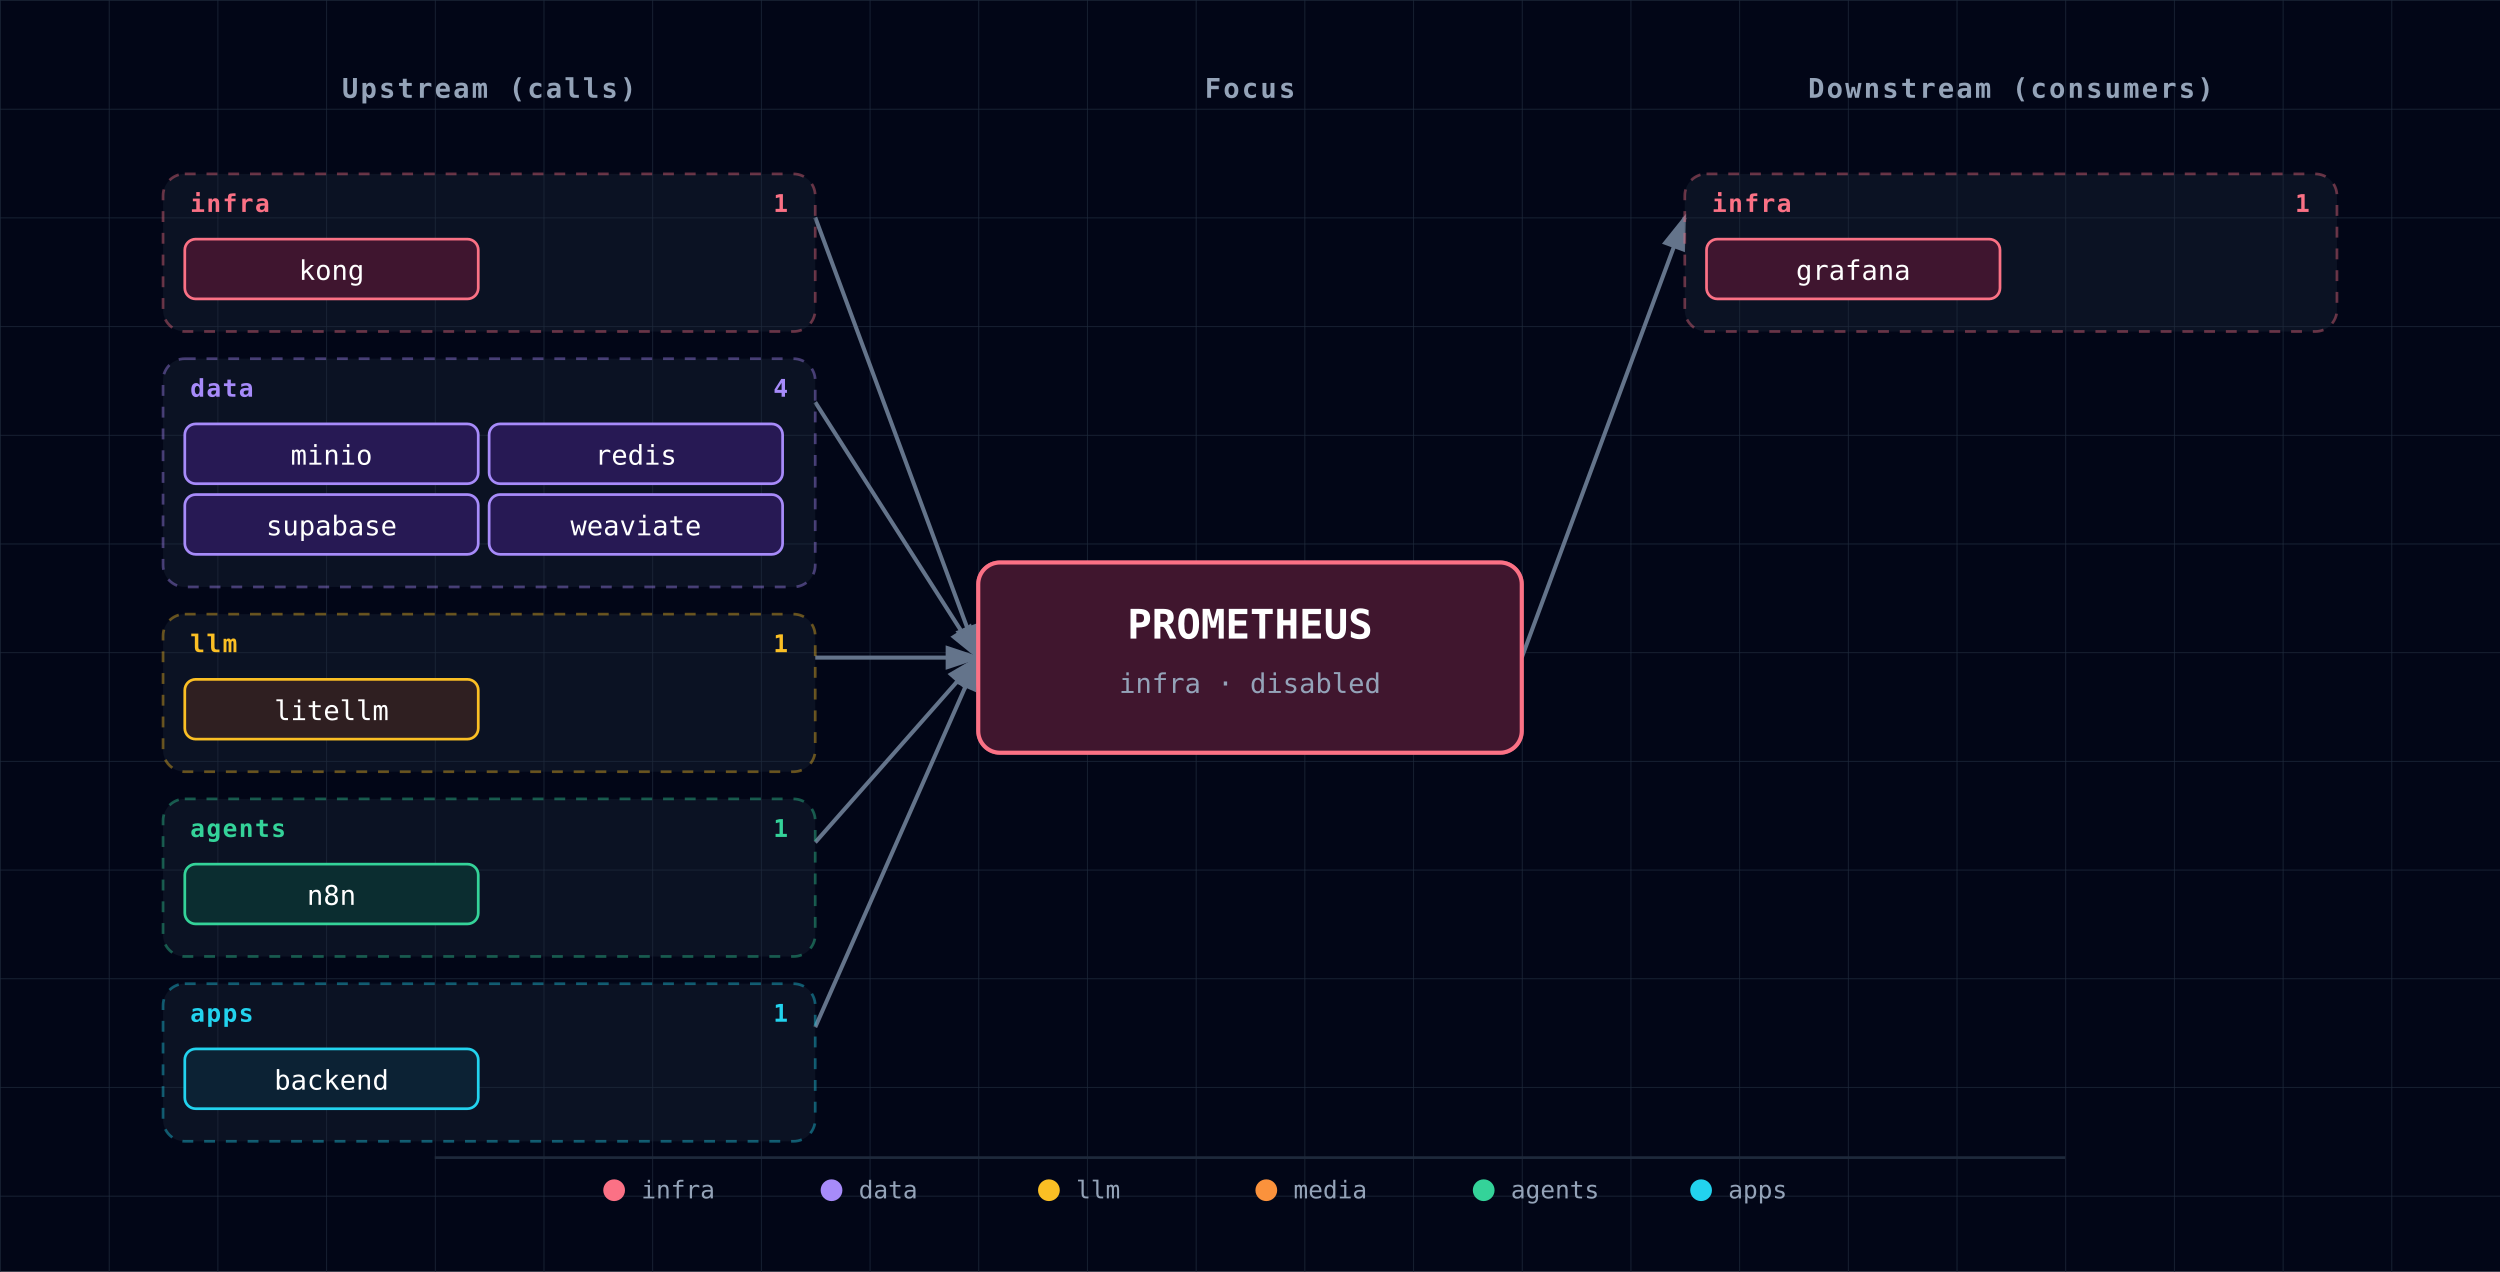
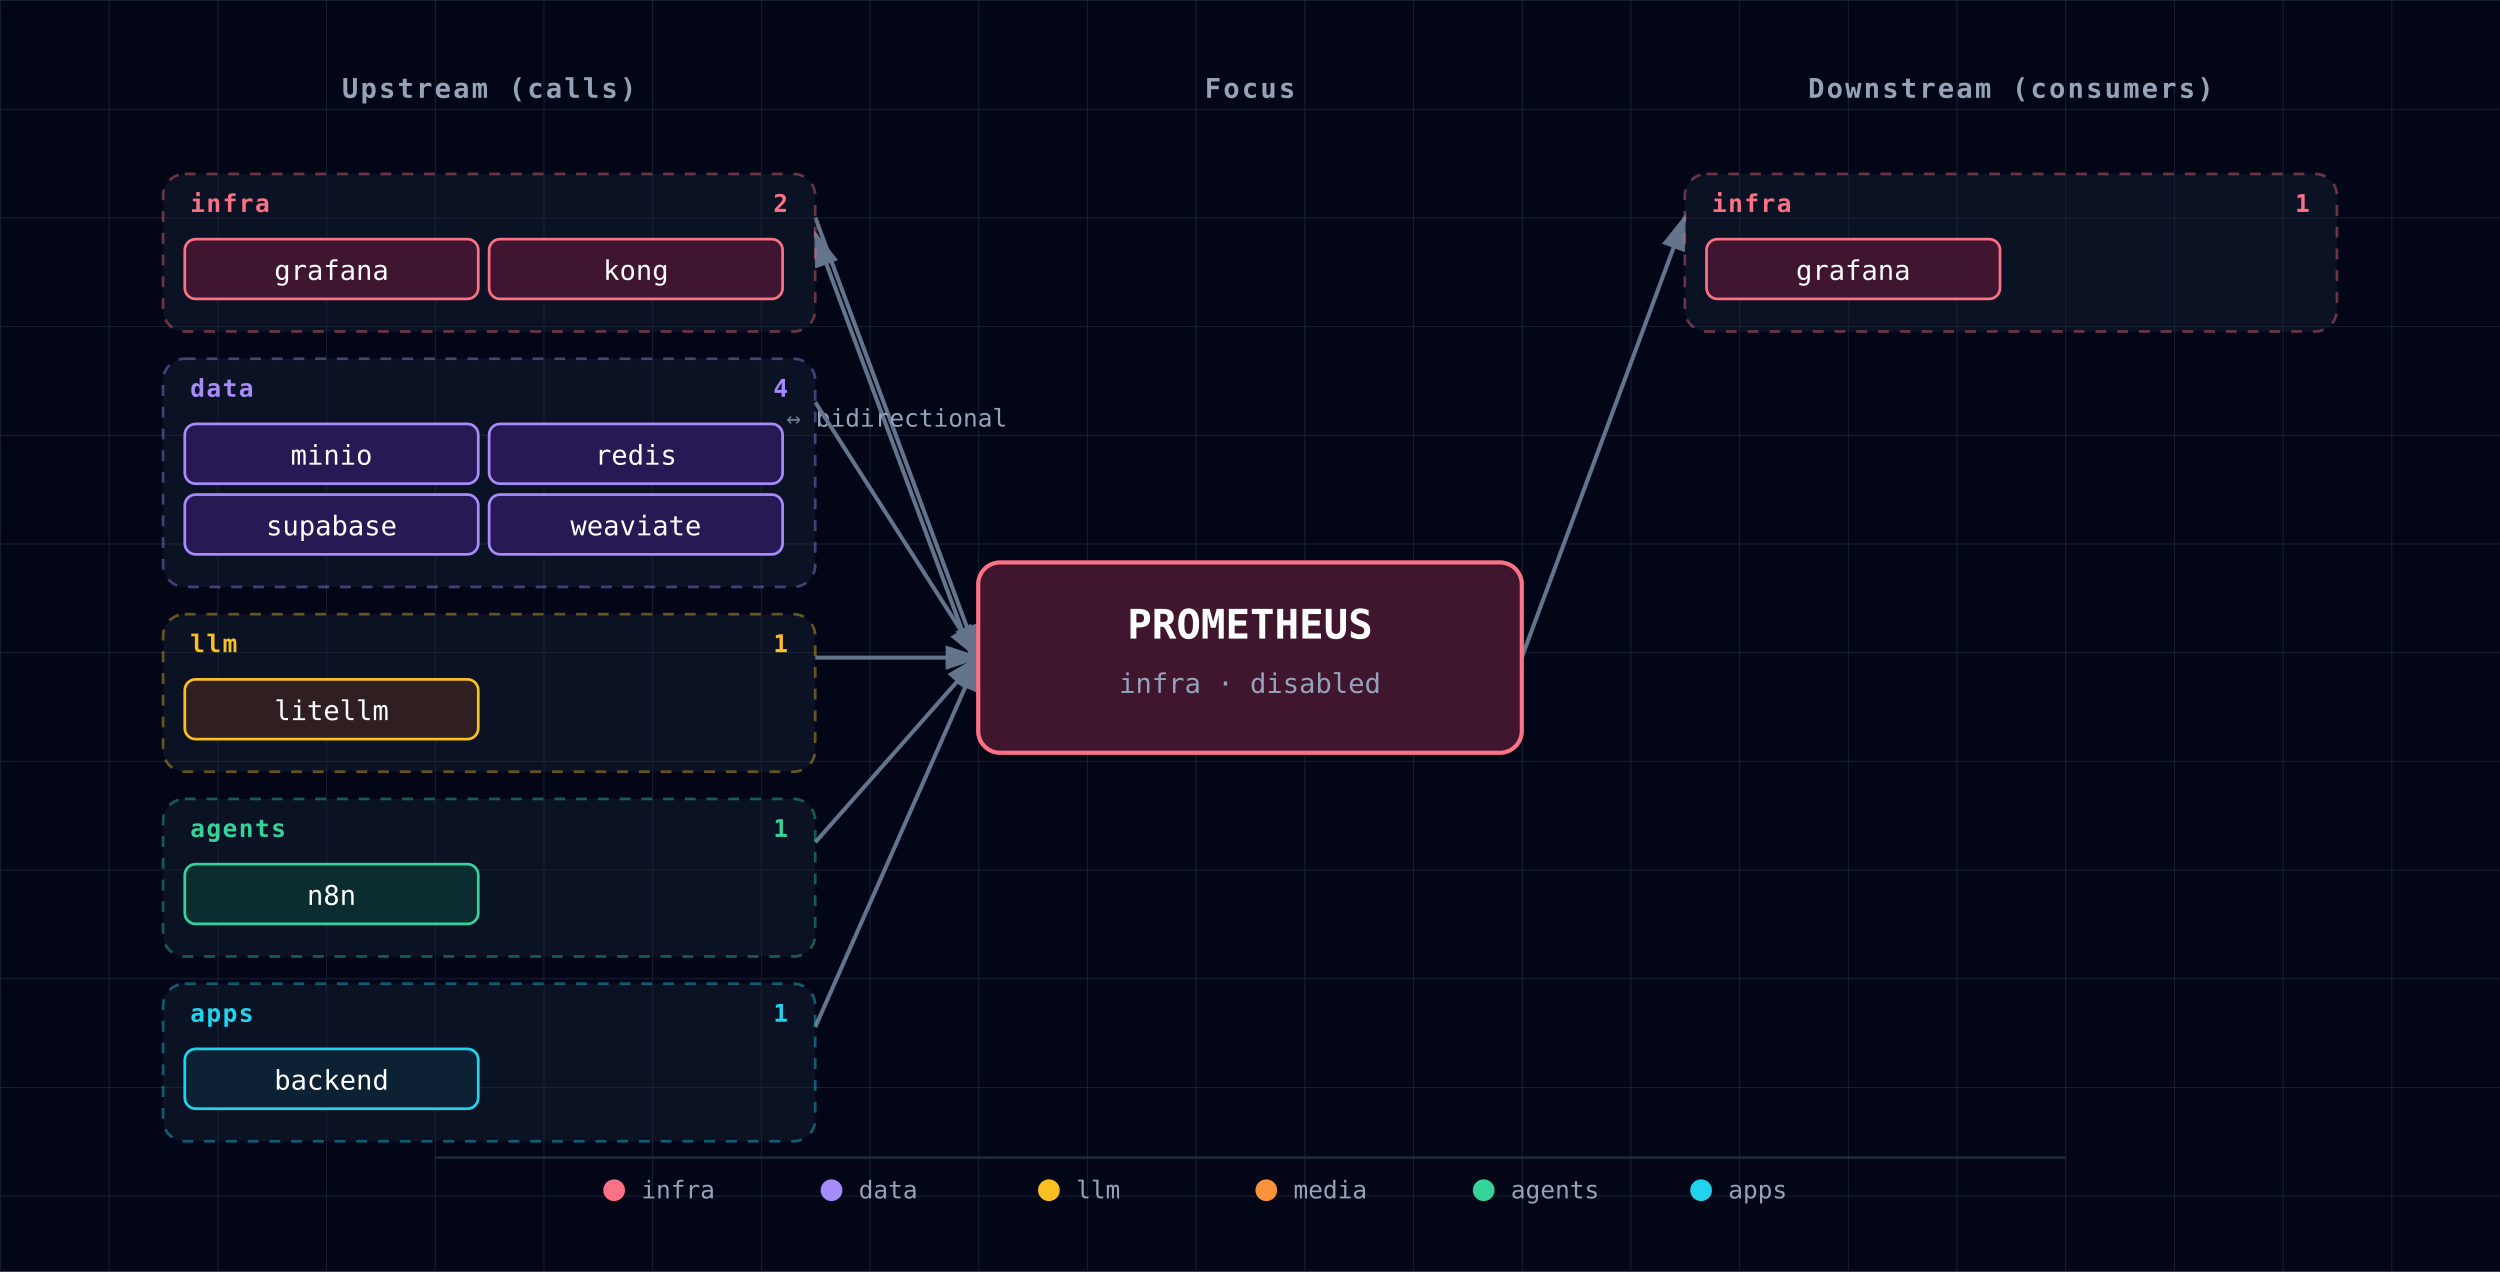
<svg xmlns="http://www.w3.org/2000/svg" viewBox="0 0 920 468" font-family="'JetBrains Mono', 'Fira Code', Menlo, Consolas, monospace">
  <defs>
    <pattern id="grid" width="40" height="40" patternUnits="userSpaceOnUse">
      <path d="M 40 0 L 0 0 0 40" fill="none" stroke="#1e293b" stroke-width="0.5" />
    </pattern>
    <marker id="arrowhead" markerWidth="9" markerHeight="6" refX="8" refY="3" orient="auto">
      <polygon points="0 0, 9 3, 0 6" fill="#64748b" />
    </marker>
    <filter id="focus-glow" x="-50%" y="-50%" width="200%" height="200%">
      <feGaussianBlur in="SourceAlpha" stdDeviation="6" />
      <feFlood flood-color="#fb7185" flood-opacity="0.6" />
      <feComposite in2="SourceAlpha" operator="in" />
      <feMerge>
        <feMergeNode />
        <feMergeNode in="SourceGraphic" />
      </feMerge>
    </filter>
  </defs>
  <rect width="920" height="468" fill="#020617" />
  <rect width="920" height="468" fill="url(#grid)" />
  <text x="180" y="36" fill="#94a3b8" font-size="10" font-weight="600" text-anchor="middle" letter-spacing="0.08em">Upstream (calls)</text>
  <text x="460" y="36" fill="#94a3b8" font-size="10" font-weight="600" text-anchor="middle" letter-spacing="0.08em">Focus</text>
  <text x="740" y="36" fill="#94a3b8" font-size="10" font-weight="600" text-anchor="middle" letter-spacing="0.08em">Downstream (consumers)</text>
  <line x1="300" y1="80" x2="360" y2="242" stroke="#64748b" stroke-width="1.5" marker-end="url(#arrowhead)" />
+   <line x1="360" y1="248" x2="300" y2="86" stroke="#64748b" stroke-width="1.5" marker-end="url(#arrowhead)" />
+   <text x="330" y="157" fill="#94a3b8" font-size="9" text-anchor="middle">↔ bidirectional</text>
  <line x1="300" y1="148" x2="360" y2="242" stroke="#64748b" stroke-width="1.5" marker-end="url(#arrowhead)" />
  <line x1="300" y1="242" x2="360" y2="242" stroke="#64748b" stroke-width="1.5" marker-end="url(#arrowhead)" />
  <line x1="300" y1="310" x2="360" y2="242" stroke="#64748b" stroke-width="1.5" marker-end="url(#arrowhead)" />
  <line x1="300" y1="378" x2="360" y2="242" stroke="#64748b" stroke-width="1.5" marker-end="url(#arrowhead)" />
  <line x1="560" y1="242" x2="620" y2="80" stroke="#64748b" stroke-width="1.5" marker-end="url(#arrowhead)" />
  <g>
    <g class="cluster">
      <rect x="60" y="64" width="240" height="58" rx="8" fill="rgba(30,41,59,0.35)" stroke="#fb7185" stroke-width="1" stroke-dasharray="4,4" stroke-opacity="0.4" />
      <text x="70" y="78" fill="#fb7185" font-size="9" font-weight="700" text-anchor="start" style="letter-spacing:0.06em;text-transform:uppercase;">infra</text>
-       <text x="290" y="78" fill="#fb7185" font-size="9" font-weight="600" text-anchor="end">1</text>
+       <text x="290" y="78" fill="#fb7185" font-size="9" font-weight="600" text-anchor="end">2</text>
    </g>
    <g>
      <rect x="68" y="88" width="108" height="22" rx="4" fill="#0f172a" />
      <rect x="68" y="88" width="108" height="22" rx="4" fill="rgba(136, 19, 55, 0.4)" stroke="#fb7185" stroke-width="1" />
-       <text x="122" y="103" fill="white" font-size="10" text-anchor="middle">kong</text>
+       <text x="122" y="103" fill="white" font-size="10" text-anchor="middle">grafana</text>
+     </g>
+     <g>
+       <rect x="180" y="88" width="108" height="22" rx="4" fill="#0f172a" />
+       <rect x="180" y="88" width="108" height="22" rx="4" fill="rgba(136, 19, 55, 0.4)" stroke="#fb7185" stroke-width="1" />
+       <text x="234" y="103" fill="white" font-size="10" text-anchor="middle">kong</text>
    </g>
    <g class="cluster">
      <rect x="60" y="132" width="240" height="84" rx="8" fill="rgba(30,41,59,0.35)" stroke="#a78bfa" stroke-width="1" stroke-dasharray="4,4" stroke-opacity="0.4" />
      <text x="70" y="146" fill="#a78bfa" font-size="9" font-weight="700" text-anchor="start" style="letter-spacing:0.06em;text-transform:uppercase;">data</text>
      <text x="290" y="146" fill="#a78bfa" font-size="9" font-weight="600" text-anchor="end">4</text>
    </g>
    <g>
      <rect x="68" y="156" width="108" height="22" rx="4" fill="#0f172a" />
      <rect x="68" y="156" width="108" height="22" rx="4" fill="rgba(76, 29, 149, 0.4)" stroke="#a78bfa" stroke-width="1" />
      <text x="122" y="171" fill="white" font-size="10" text-anchor="middle">minio</text>
    </g>
    <g>
      <rect x="180" y="156" width="108" height="22" rx="4" fill="#0f172a" />
      <rect x="180" y="156" width="108" height="22" rx="4" fill="rgba(76, 29, 149, 0.4)" stroke="#a78bfa" stroke-width="1" />
      <text x="234" y="171" fill="white" font-size="10" text-anchor="middle">redis</text>
    </g>
    <g>
      <rect x="68" y="182" width="108" height="22" rx="4" fill="#0f172a" />
      <rect x="68" y="182" width="108" height="22" rx="4" fill="rgba(76, 29, 149, 0.4)" stroke="#a78bfa" stroke-width="1" />
      <text x="122" y="197" fill="white" font-size="10" text-anchor="middle">supabase</text>
    </g>
    <g>
      <rect x="180" y="182" width="108" height="22" rx="4" fill="#0f172a" />
      <rect x="180" y="182" width="108" height="22" rx="4" fill="rgba(76, 29, 149, 0.4)" stroke="#a78bfa" stroke-width="1" />
      <text x="234" y="197" fill="white" font-size="10" text-anchor="middle">weaviate</text>
    </g>
    <g class="cluster">
      <rect x="60" y="226" width="240" height="58" rx="8" fill="rgba(30,41,59,0.35)" stroke="#fbbf24" stroke-width="1" stroke-dasharray="4,4" stroke-opacity="0.4" />
      <text x="70" y="240" fill="#fbbf24" font-size="9" font-weight="700" text-anchor="start" style="letter-spacing:0.06em;text-transform:uppercase;">llm</text>
      <text x="290" y="240" fill="#fbbf24" font-size="9" font-weight="600" text-anchor="end">1</text>
    </g>
    <g>
      <rect x="68" y="250" width="108" height="22" rx="4" fill="#0f172a" />
      <rect x="68" y="250" width="108" height="22" rx="4" fill="rgba(120, 53, 15, 0.3)" stroke="#fbbf24" stroke-width="1" />
      <text x="122" y="265" fill="white" font-size="10" text-anchor="middle">litellm</text>
    </g>
    <g class="cluster">
      <rect x="60" y="294" width="240" height="58" rx="8" fill="rgba(30,41,59,0.35)" stroke="#34d399" stroke-width="1" stroke-dasharray="4,4" stroke-opacity="0.4" />
      <text x="70" y="308" fill="#34d399" font-size="9" font-weight="700" text-anchor="start" style="letter-spacing:0.06em;text-transform:uppercase;">agents</text>
      <text x="290" y="308" fill="#34d399" font-size="9" font-weight="600" text-anchor="end">1</text>
    </g>
    <g>
      <rect x="68" y="318" width="108" height="22" rx="4" fill="#0f172a" />
      <rect x="68" y="318" width="108" height="22" rx="4" fill="rgba(6, 78, 59, 0.4)" stroke="#34d399" stroke-width="1" />
      <text x="122" y="333" fill="white" font-size="10" text-anchor="middle">n8n</text>
    </g>
    <g class="cluster">
      <rect x="60" y="362" width="240" height="58" rx="8" fill="rgba(30,41,59,0.35)" stroke="#22d3ee" stroke-width="1" stroke-dasharray="4,4" stroke-opacity="0.4" />
      <text x="70" y="376" fill="#22d3ee" font-size="9" font-weight="700" text-anchor="start" style="letter-spacing:0.06em;text-transform:uppercase;">apps</text>
      <text x="290" y="376" fill="#22d3ee" font-size="9" font-weight="600" text-anchor="end">1</text>
    </g>
    <g>
      <rect x="68" y="386" width="108" height="22" rx="4" fill="#0f172a" />
      <rect x="68" y="386" width="108" height="22" rx="4" fill="rgba(8, 51, 68, 0.4)" stroke="#22d3ee" stroke-width="1" />
      <text x="122" y="401" fill="white" font-size="10" text-anchor="middle">backend</text>
    </g>
  </g>
  <g>
    <g class="cluster">
      <rect x="620" y="64" width="240" height="58" rx="8" fill="rgba(30,41,59,0.35)" stroke="#fb7185" stroke-width="1" stroke-dasharray="4,4" stroke-opacity="0.4" />
      <text x="630" y="78" fill="#fb7185" font-size="9" font-weight="700" text-anchor="start" style="letter-spacing:0.06em;text-transform:uppercase;">infra</text>
      <text x="850" y="78" fill="#fb7185" font-size="9" font-weight="600" text-anchor="end">1</text>
    </g>
    <g>
      <rect x="628" y="88" width="108" height="22" rx="4" fill="#0f172a" />
      <rect x="628" y="88" width="108" height="22" rx="4" fill="rgba(136, 19, 55, 0.4)" stroke="#fb7185" stroke-width="1" />
      <text x="682" y="103" fill="white" font-size="10" text-anchor="middle">grafana</text>
    </g>
  </g>
  <g class="focus" filter="url(#focus-glow)">
    <rect x="360" y="207" width="200" height="70" rx="8" fill="#0f172a" />
    <rect x="360" y="207" width="200" height="70" rx="8" fill="rgba(136, 19, 55, 0.4)" stroke="#fb7185" stroke-width="1.5" />
    <text x="460" y="235" fill="white" font-size="15" font-weight="700" text-anchor="middle">PROMETHEUS</text>
    <text x="460" y="255" fill="#94a3b8" font-size="10" text-anchor="middle">infra · disabled</text>
  </g>
  <g class="legend">
    <line x1="160" y1="426" x2="760" y2="426" stroke="#1e293b" stroke-width="1" />
    <circle cx="226" cy="438" r="4" fill="#fb7185" />
    <text x="236" y="441" fill="#94a3b8" font-size="9" font-weight="400" text-anchor="start">infra</text>
    <circle cx="306" cy="438" r="4" fill="#a78bfa" />
    <text x="316" y="441" fill="#94a3b8" font-size="9" font-weight="400" text-anchor="start">data</text>
    <circle cx="386" cy="438" r="4" fill="#fbbf24" />
    <text x="396" y="441" fill="#94a3b8" font-size="9" font-weight="400" text-anchor="start">llm</text>
    <circle cx="466" cy="438" r="4" fill="#fb923c" />
    <text x="476" y="441" fill="#94a3b8" font-size="9" font-weight="400" text-anchor="start">media</text>
    <circle cx="546" cy="438" r="4" fill="#34d399" />
    <text x="556" y="441" fill="#94a3b8" font-size="9" font-weight="400" text-anchor="start">agents</text>
    <circle cx="626" cy="438" r="4" fill="#22d3ee" />
    <text x="636" y="441" fill="#94a3b8" font-size="9" font-weight="400" text-anchor="start">apps</text>
  </g>
</svg>
